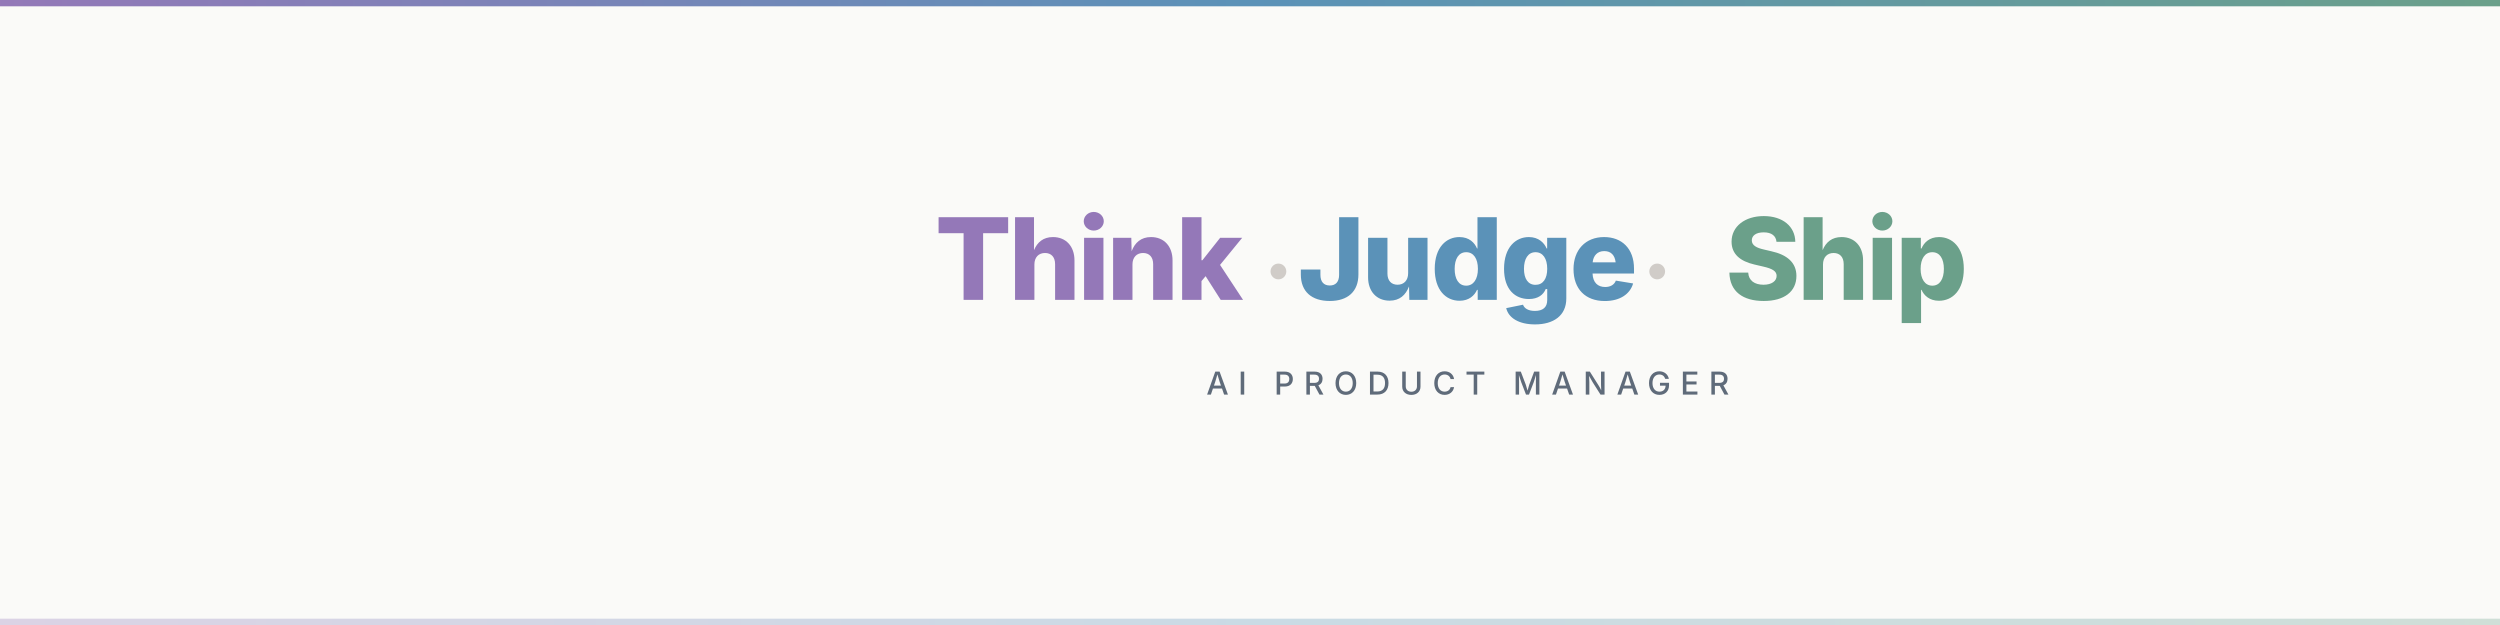
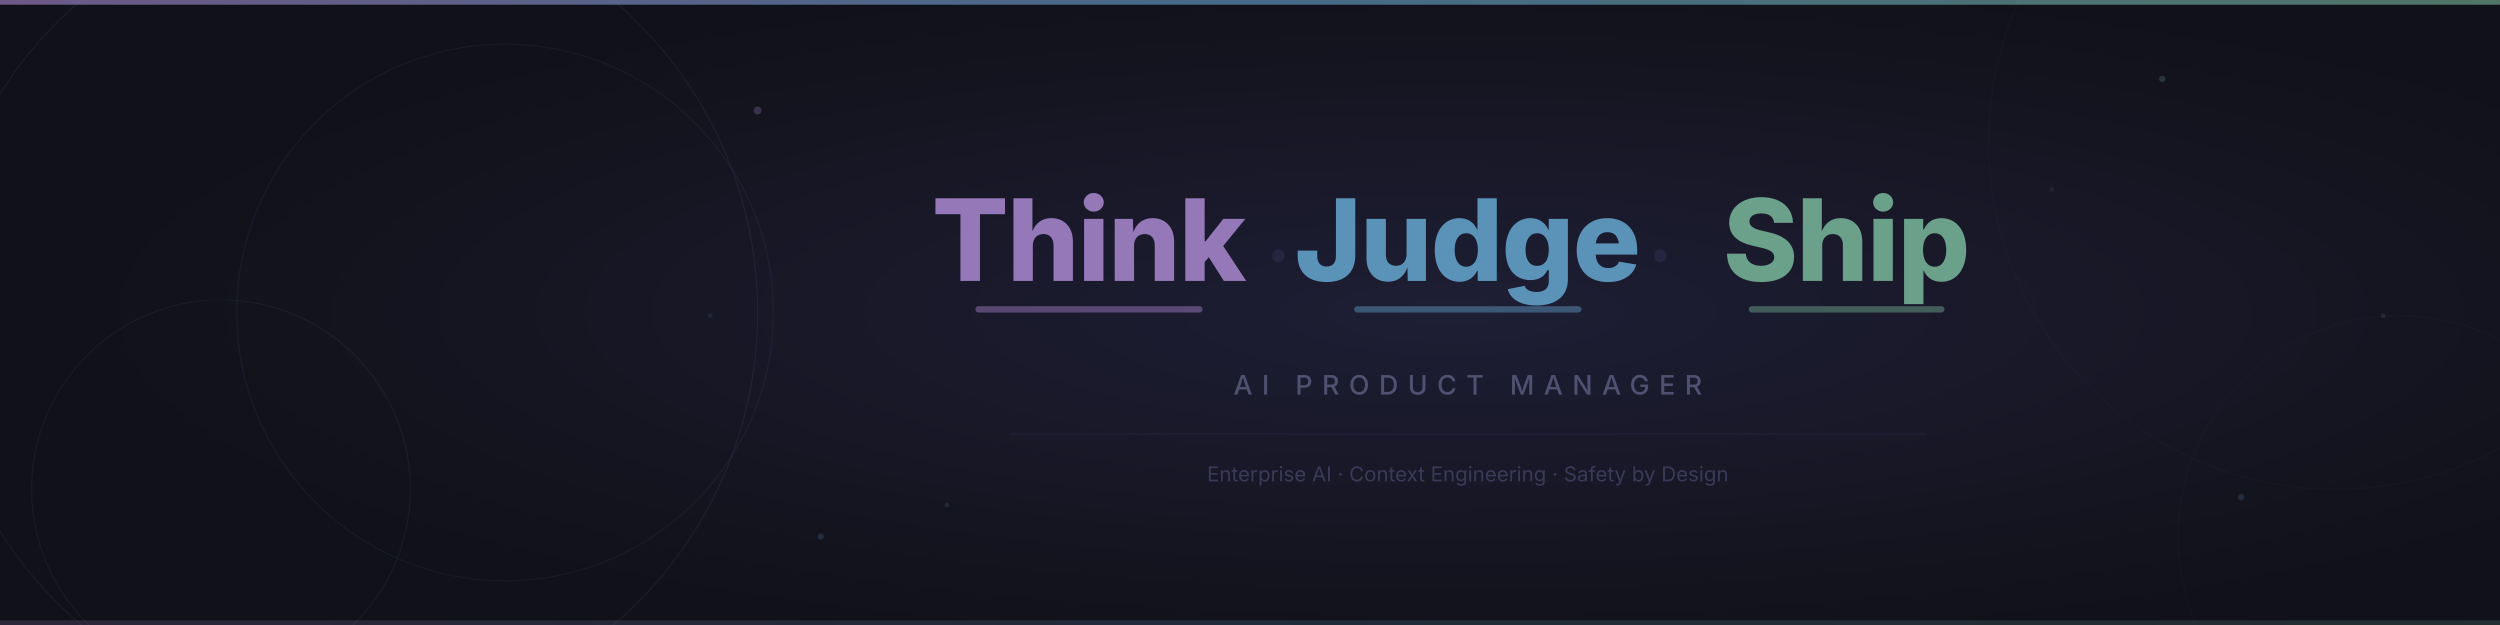
<svg xmlns="http://www.w3.org/2000/svg" viewBox="0 0 1584 396" width="1584" height="396" role="img" aria-label="Think. Judge. Ship. AI Product Manager.">
  <defs>
    <linearGradient id="bar" x1="0%" y1="0%" x2="100%" y2="0%">
      <stop offset="0%" stop-color="#9478B8" />
      <stop offset="50%" stop-color="#5B92B8" />
      <stop offset="100%" stop-color="#6BA08A" />
    </linearGradient>
+     <radialGradient id="spotlight" cx="58%" cy="50%" r="55%">
+       <stop offset="0%" stop-color="#1E1E35" />
+       <stop offset="100%" stop-color="#111119" />
+     </radialGradient>
  </defs>
-   <rect width="1584" height="396" fill="#FAFAF8" />
-   <rect x="0" y="0" width="1584" height="4" fill="url(#bar)" />
-   <text x="690" y="190" text-anchor="middle" font-family="Inter, Segoe UI, sans-serif" font-size="72" font-weight="800" fill="#9478B8" letter-spacing="-2">Think</text>
-   <circle cx="810" cy="172" r="5" fill="#D0CCC8" />
-   <text x="930" y="190" text-anchor="middle" font-family="Inter, Segoe UI, sans-serif" font-size="72" font-weight="800" fill="#5B92B8" letter-spacing="-2">Judge</text>
-   <circle cx="1050" cy="172" r="5" fill="#D0CCC8" />
-   <text x="1170" y="190" text-anchor="middle" font-family="Inter, Segoe UI, sans-serif" font-size="72" font-weight="800" fill="#6BA08A" letter-spacing="-2">Ship</text>
-   <text x="930" y="250" text-anchor="middle" font-family="Inter, Segoe UI, sans-serif" font-size="20" font-weight="500" fill="#5F6B7A" letter-spacing="6">AI PRODUCT MANAGER</text>
-   <rect x="0" y="392" width="1584" height="4" fill="url(#bar)" opacity="0.3" />
+   <rect width="1584" height="396" fill="#111119" />
+   <rect width="1584" height="396" fill="url(#spotlight)" />
+   <circle cx="220" cy="198" r="260" fill="none" stroke="#9478B8" stroke-width="0.7" opacity="0.10" />
+   <circle cx="320" cy="198" r="170" fill="none" stroke="#5B92B8" stroke-width="0.7" opacity="0.08" />
+   <circle cx="140" cy="310" r="120" fill="none" stroke="#6BA08A" stroke-width="0.7" opacity="0.08" />
+   <circle cx="1480" cy="90" r="220" fill="none" stroke="#5B92B8" stroke-width="0.5" opacity="0.05" />
+   <circle cx="1520" cy="340" r="140" fill="none" stroke="#9478B8" stroke-width="0.5" opacity="0.04" />
+   <circle cx="480" cy="70" r="2.5" fill="#9478B8" opacity="0.30" />
+   <circle cx="520" cy="340" r="2" fill="#5B92B8" opacity="0.20" />
+   <circle cx="1420" cy="315" r="2" fill="#5B92B8" opacity="0.20" />
+   <circle cx="1370" cy="50" r="2" fill="#6BA08A" opacity="0.25" />
+   <circle cx="1510" cy="200" r="1.5" fill="#9478B8" opacity="0.15" />
+   <circle cx="600" cy="320" r="1.5" fill="#6BA08A" opacity="0.15" />
+   <circle cx="450" cy="200" r="1.5" fill="#5B92B8" opacity="0.12" />
+   <circle cx="1300" cy="120" r="1.5" fill="#9478B8" opacity="0.12" />
+   <rect x="0" y="0" width="1584" height="3" fill="url(#bar)" opacity="0.7" />
+   <text x="690" y="178" text-anchor="middle" font-family="Inter, Segoe UI, sans-serif" font-size="72" font-weight="800" fill="#9478B8" letter-spacing="-1">Think</text>
+   <rect x="618" y="194" width="144" height="4" rx="2" fill="#9478B8" opacity="0.50" />
+   <circle cx="810" cy="162" r="4" fill="#252540" />
+   <text x="930" y="178" text-anchor="middle" font-family="Inter, Segoe UI, sans-serif" font-size="72" font-weight="800" fill="#5B92B8" letter-spacing="-1">Judge</text>
+   <rect x="858" y="194" width="144" height="4" rx="2" fill="#5B92B8" opacity="0.50" />
+   <circle cx="1052" cy="162" r="4" fill="#252540" />
+   <text x="1170" y="178" text-anchor="middle" font-family="Inter, Segoe UI, sans-serif" font-size="72" font-weight="800" fill="#6BA08A" letter-spacing="-1">Ship</text>
+   <rect x="1108" y="194" width="124" height="4" rx="2" fill="#6BA08A" opacity="0.50" />
+   <text x="930" y="250" text-anchor="middle" font-family="Inter, Segoe UI, sans-serif" font-size="17" font-weight="500" fill="#505070" letter-spacing="6">AI PRODUCT MANAGER</text>
+   <line x1="640" y1="275" x2="1220" y2="275" stroke="#252540" stroke-width="0.5" />
+   <text x="930" y="305" text-anchor="middle" font-family="Inter, Segoe UI, sans-serif" font-size="13" font-weight="400" fill="#3A3A58">Enterprise AI · Context Engineering · Safety by Design</text>
+   <rect x="0" y="393" width="1584" height="3" fill="url(#bar)" opacity="0.20" />
</svg>
